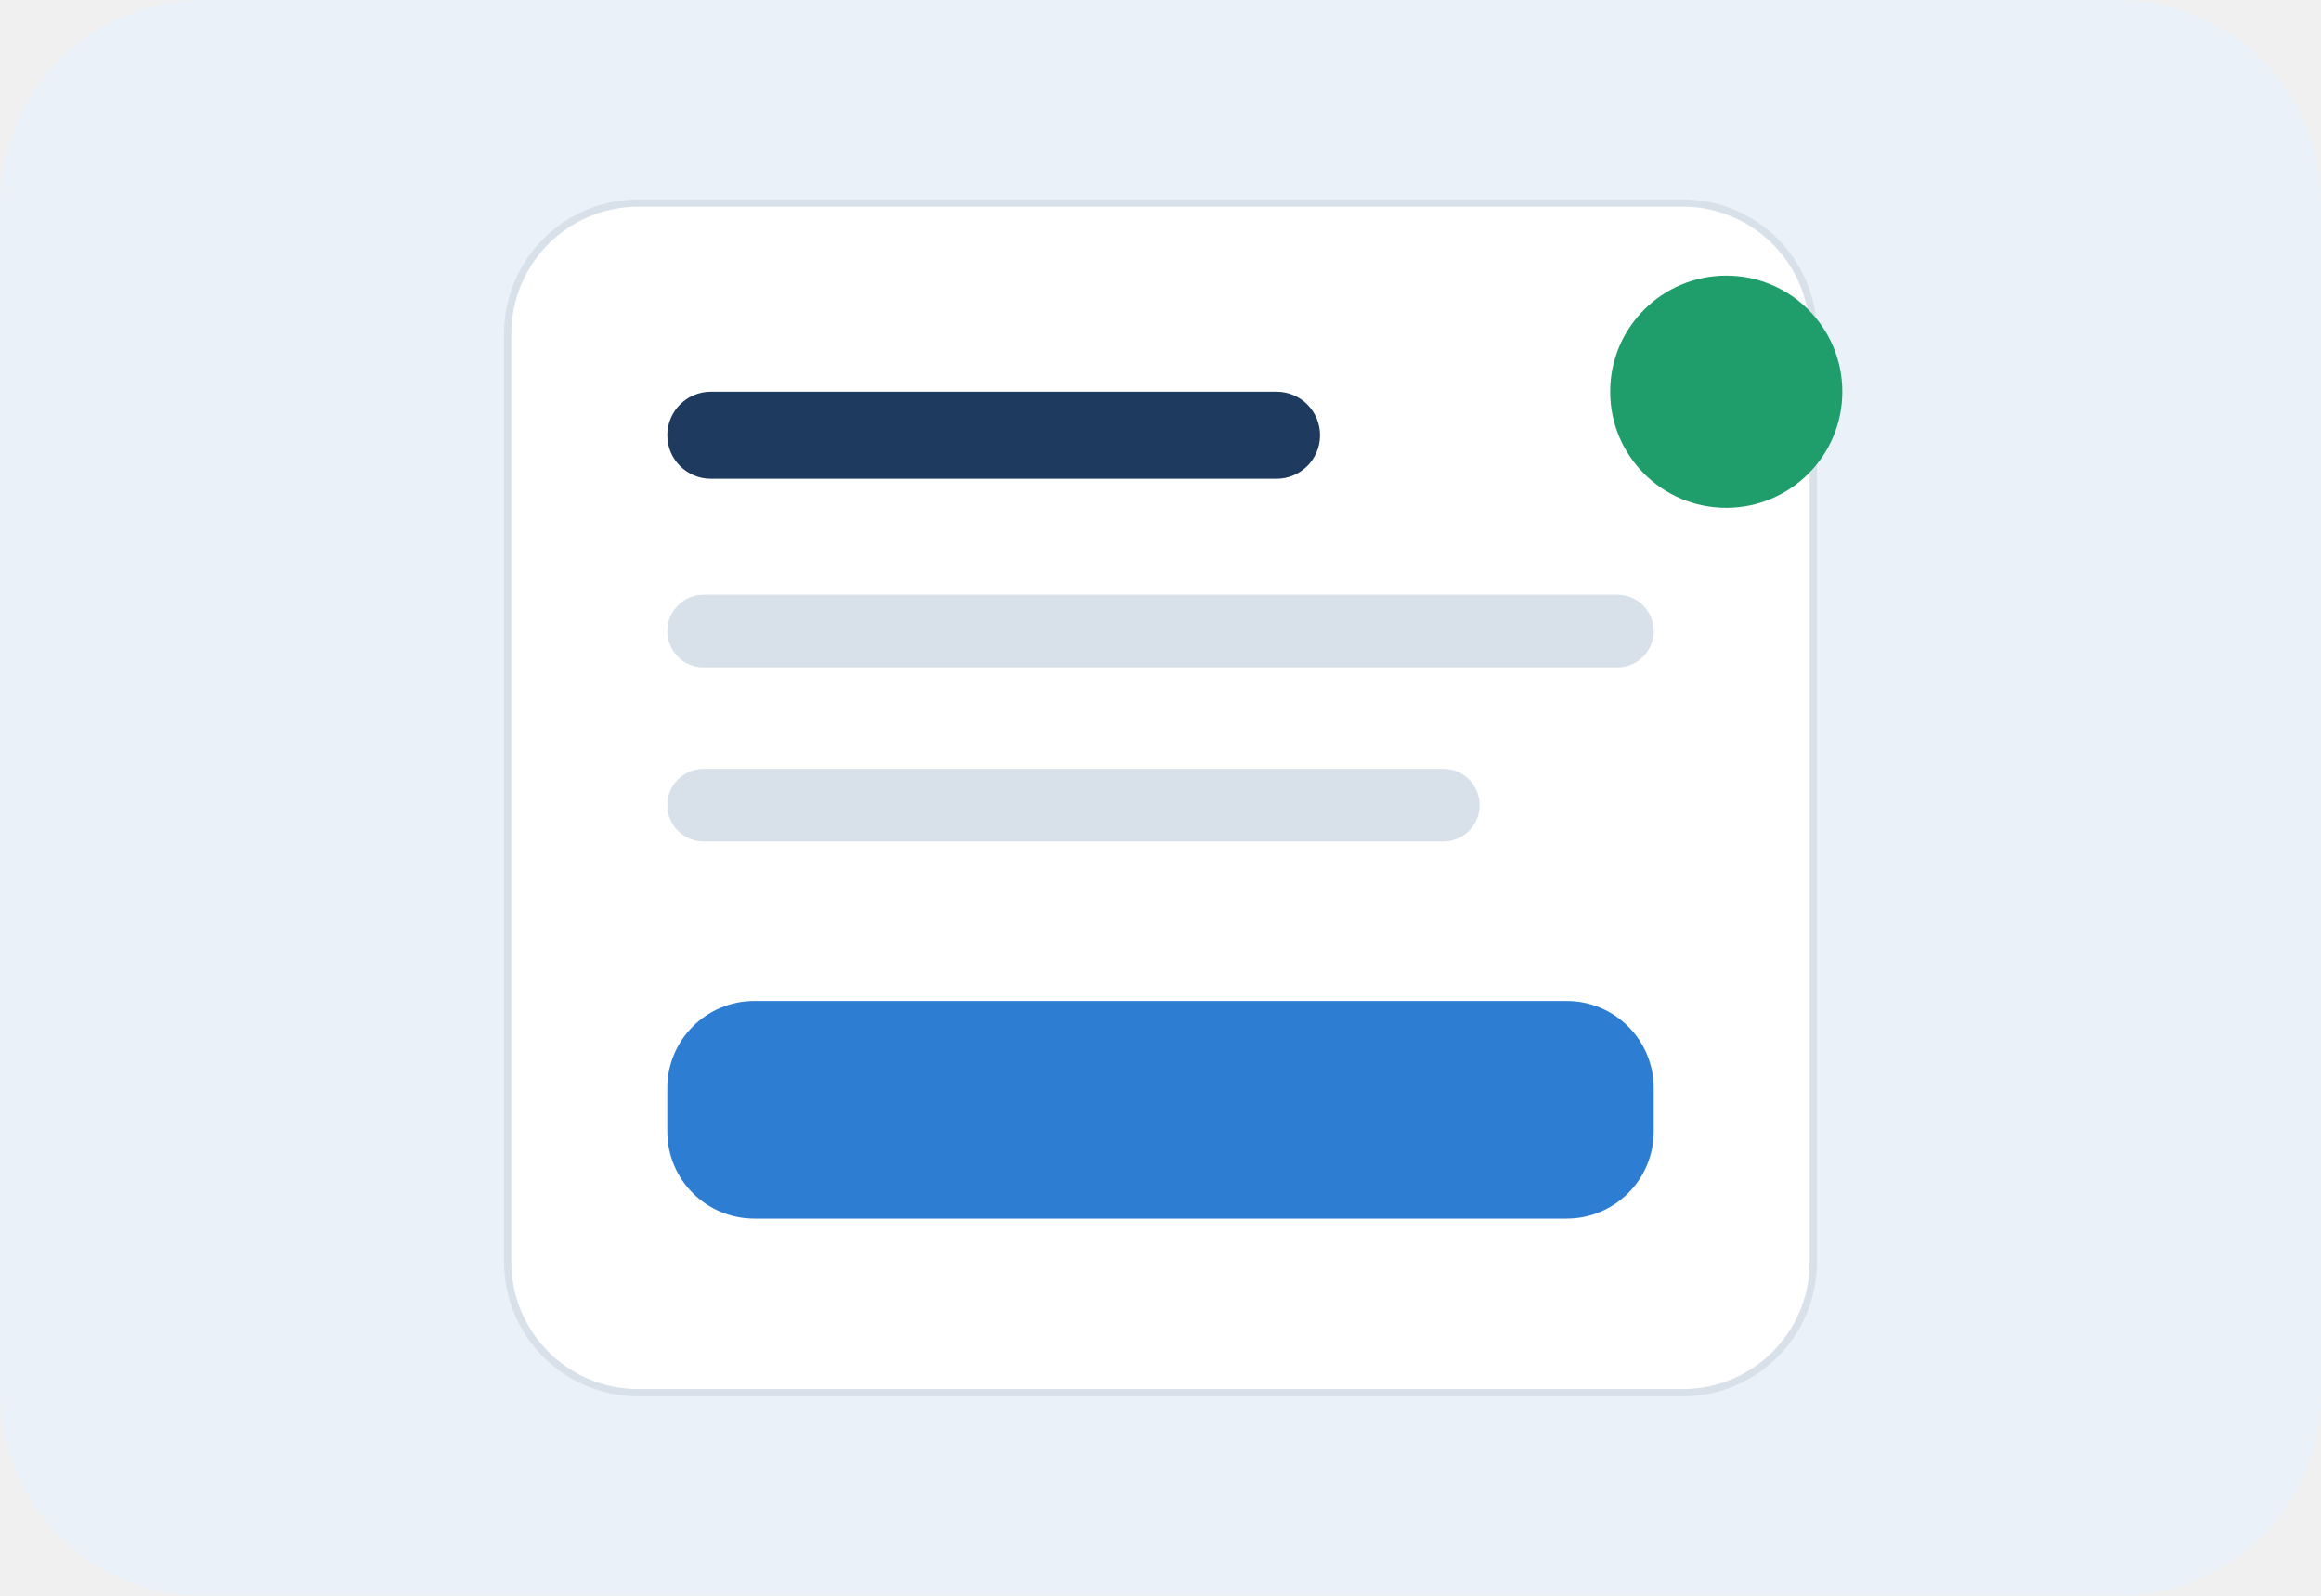
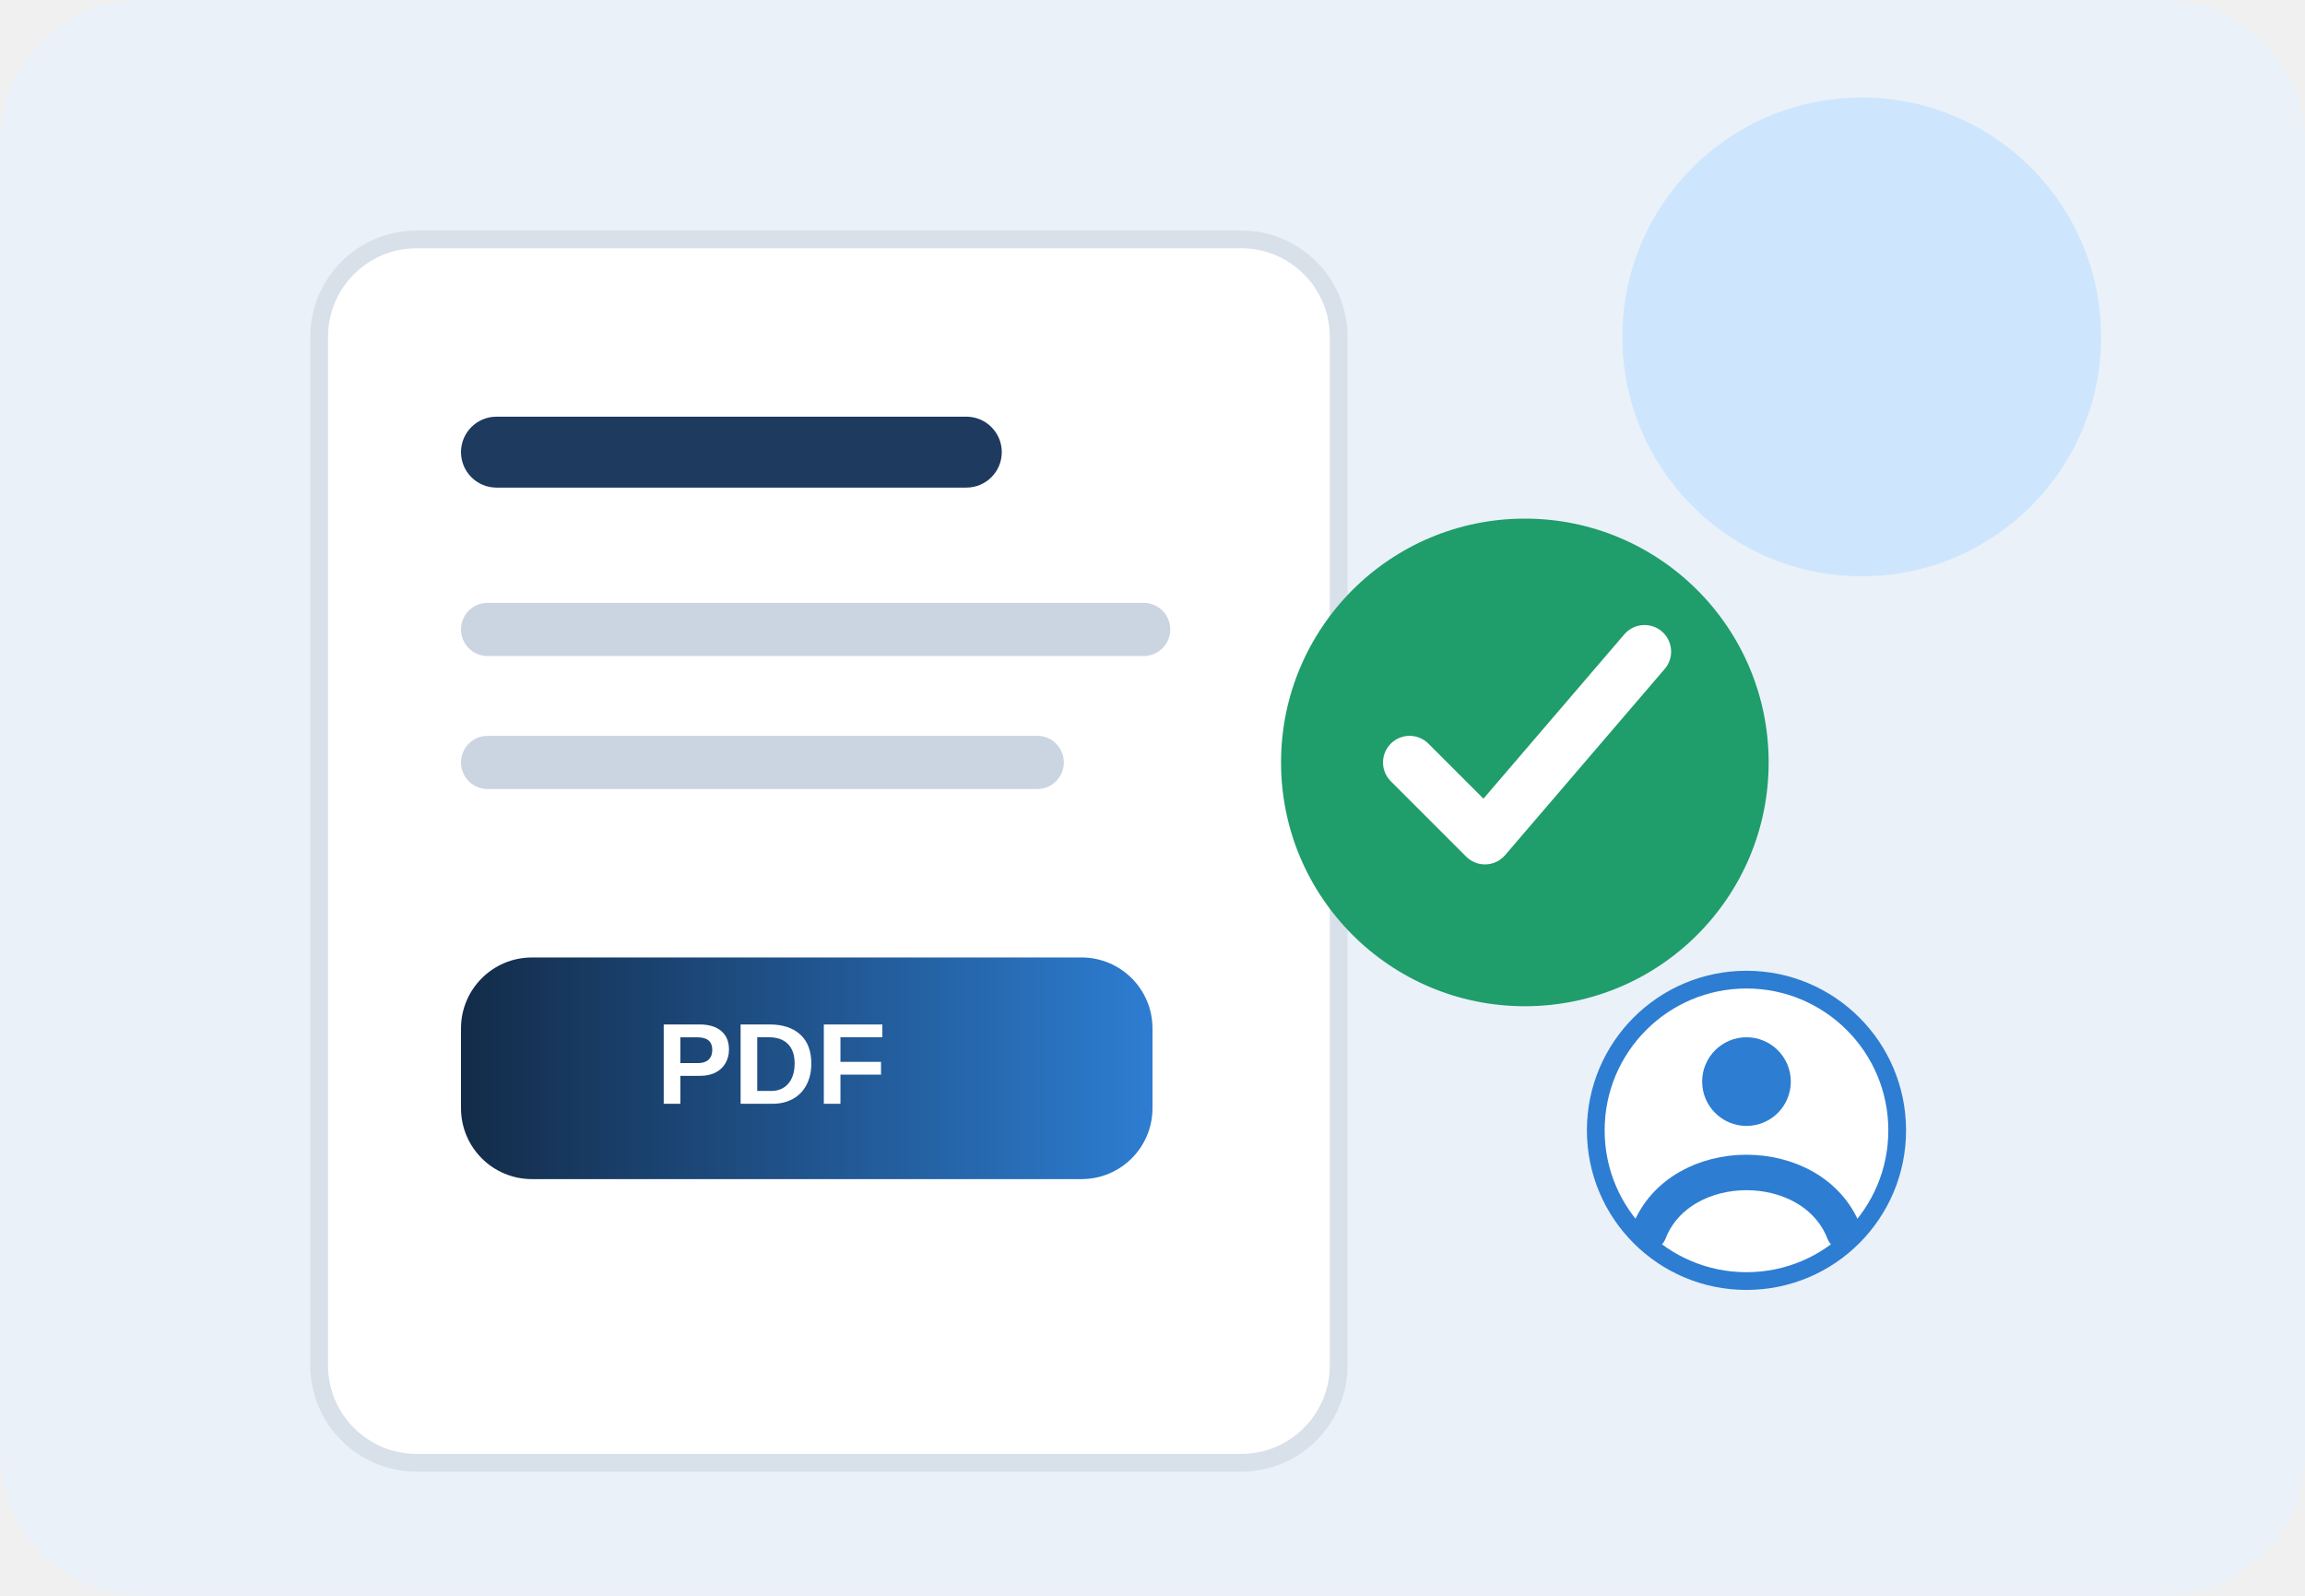
- <svg xmlns="http://www.w3.org/2000/svg" viewBox="0 0 320 220" role="img" aria-labelledby="title">
-   <rect width="320" height="220" rx="28" fill="#EAF1F8" />
-   <rect x="70" y="28" width="180" height="164" rx="18" fill="#fff" stroke="#D8E0EA" />
-   <rect x="92" y="54" width="90" height="12" rx="6" fill="#1E3A5F" />
-   <rect x="92" y="82" width="136" height="10" rx="5" fill="#D8E0EA" />
-   <rect x="92" y="106" width="112" height="10" rx="5" fill="#D8E0EA" />
-   <rect x="92" y="138" width="136" height="30" rx="12" fill="#2D7DD2" />
-   <circle cx="238" cy="54" r="16" fill="#1F9D6B" />
+ <svg xmlns="http://www.w3.org/2000/svg" viewBox="0 0 520 360" role="img" aria-labelledby="title desc">
+   <defs>
+     <linearGradient id="g" x1="0" x2="1">
+       <stop stop-color="#132B48" />
+       <stop offset="1" stop-color="#2D7DD2" />
+     </linearGradient>
+   </defs>
+   <rect width="520" height="360" rx="32" fill="#EAF1F8" />
+   <circle cx="420" cy="76" r="54" fill="#BFE0FF" opacity=".65" />
+   <rect x="72" y="54" width="230" height="276" rx="22" fill="#fff" stroke="#D8E0EA" stroke-width="4" />
+   <rect x="104" y="94" width="122" height="16" rx="8" fill="#1E3A5F" />
+   <rect x="104" y="136" width="160" height="12" rx="6" fill="#CBD5E1" />
+   <rect x="104" y="166" width="136" height="12" rx="6" fill="#CBD5E1" />
+   <rect x="104" y="216" width="156" height="50" rx="16" fill="url(#g)" />
+   <text x="148" y="249" font-family="Arial" font-size="26" font-weight="700" fill="#fff">PDF</text>
+   <circle cx="344" cy="172" r="55" fill="#1F9D6B" />
+   <path d="M318 172l17 17 36-42" fill="none" stroke="#fff" stroke-width="12" stroke-linecap="round" stroke-linejoin="round" />
+   <circle cx="394" cy="255" r="34" fill="#fff" stroke="#2D7DD2" stroke-width="4" />
+   <circle cx="394" cy="244" r="10" fill="#2D7DD2" />
+   <path d="M372 278c7-18 37-18 44 0" fill="none" stroke="#2D7DD2" stroke-width="8" stroke-linecap="round" />
</svg>
